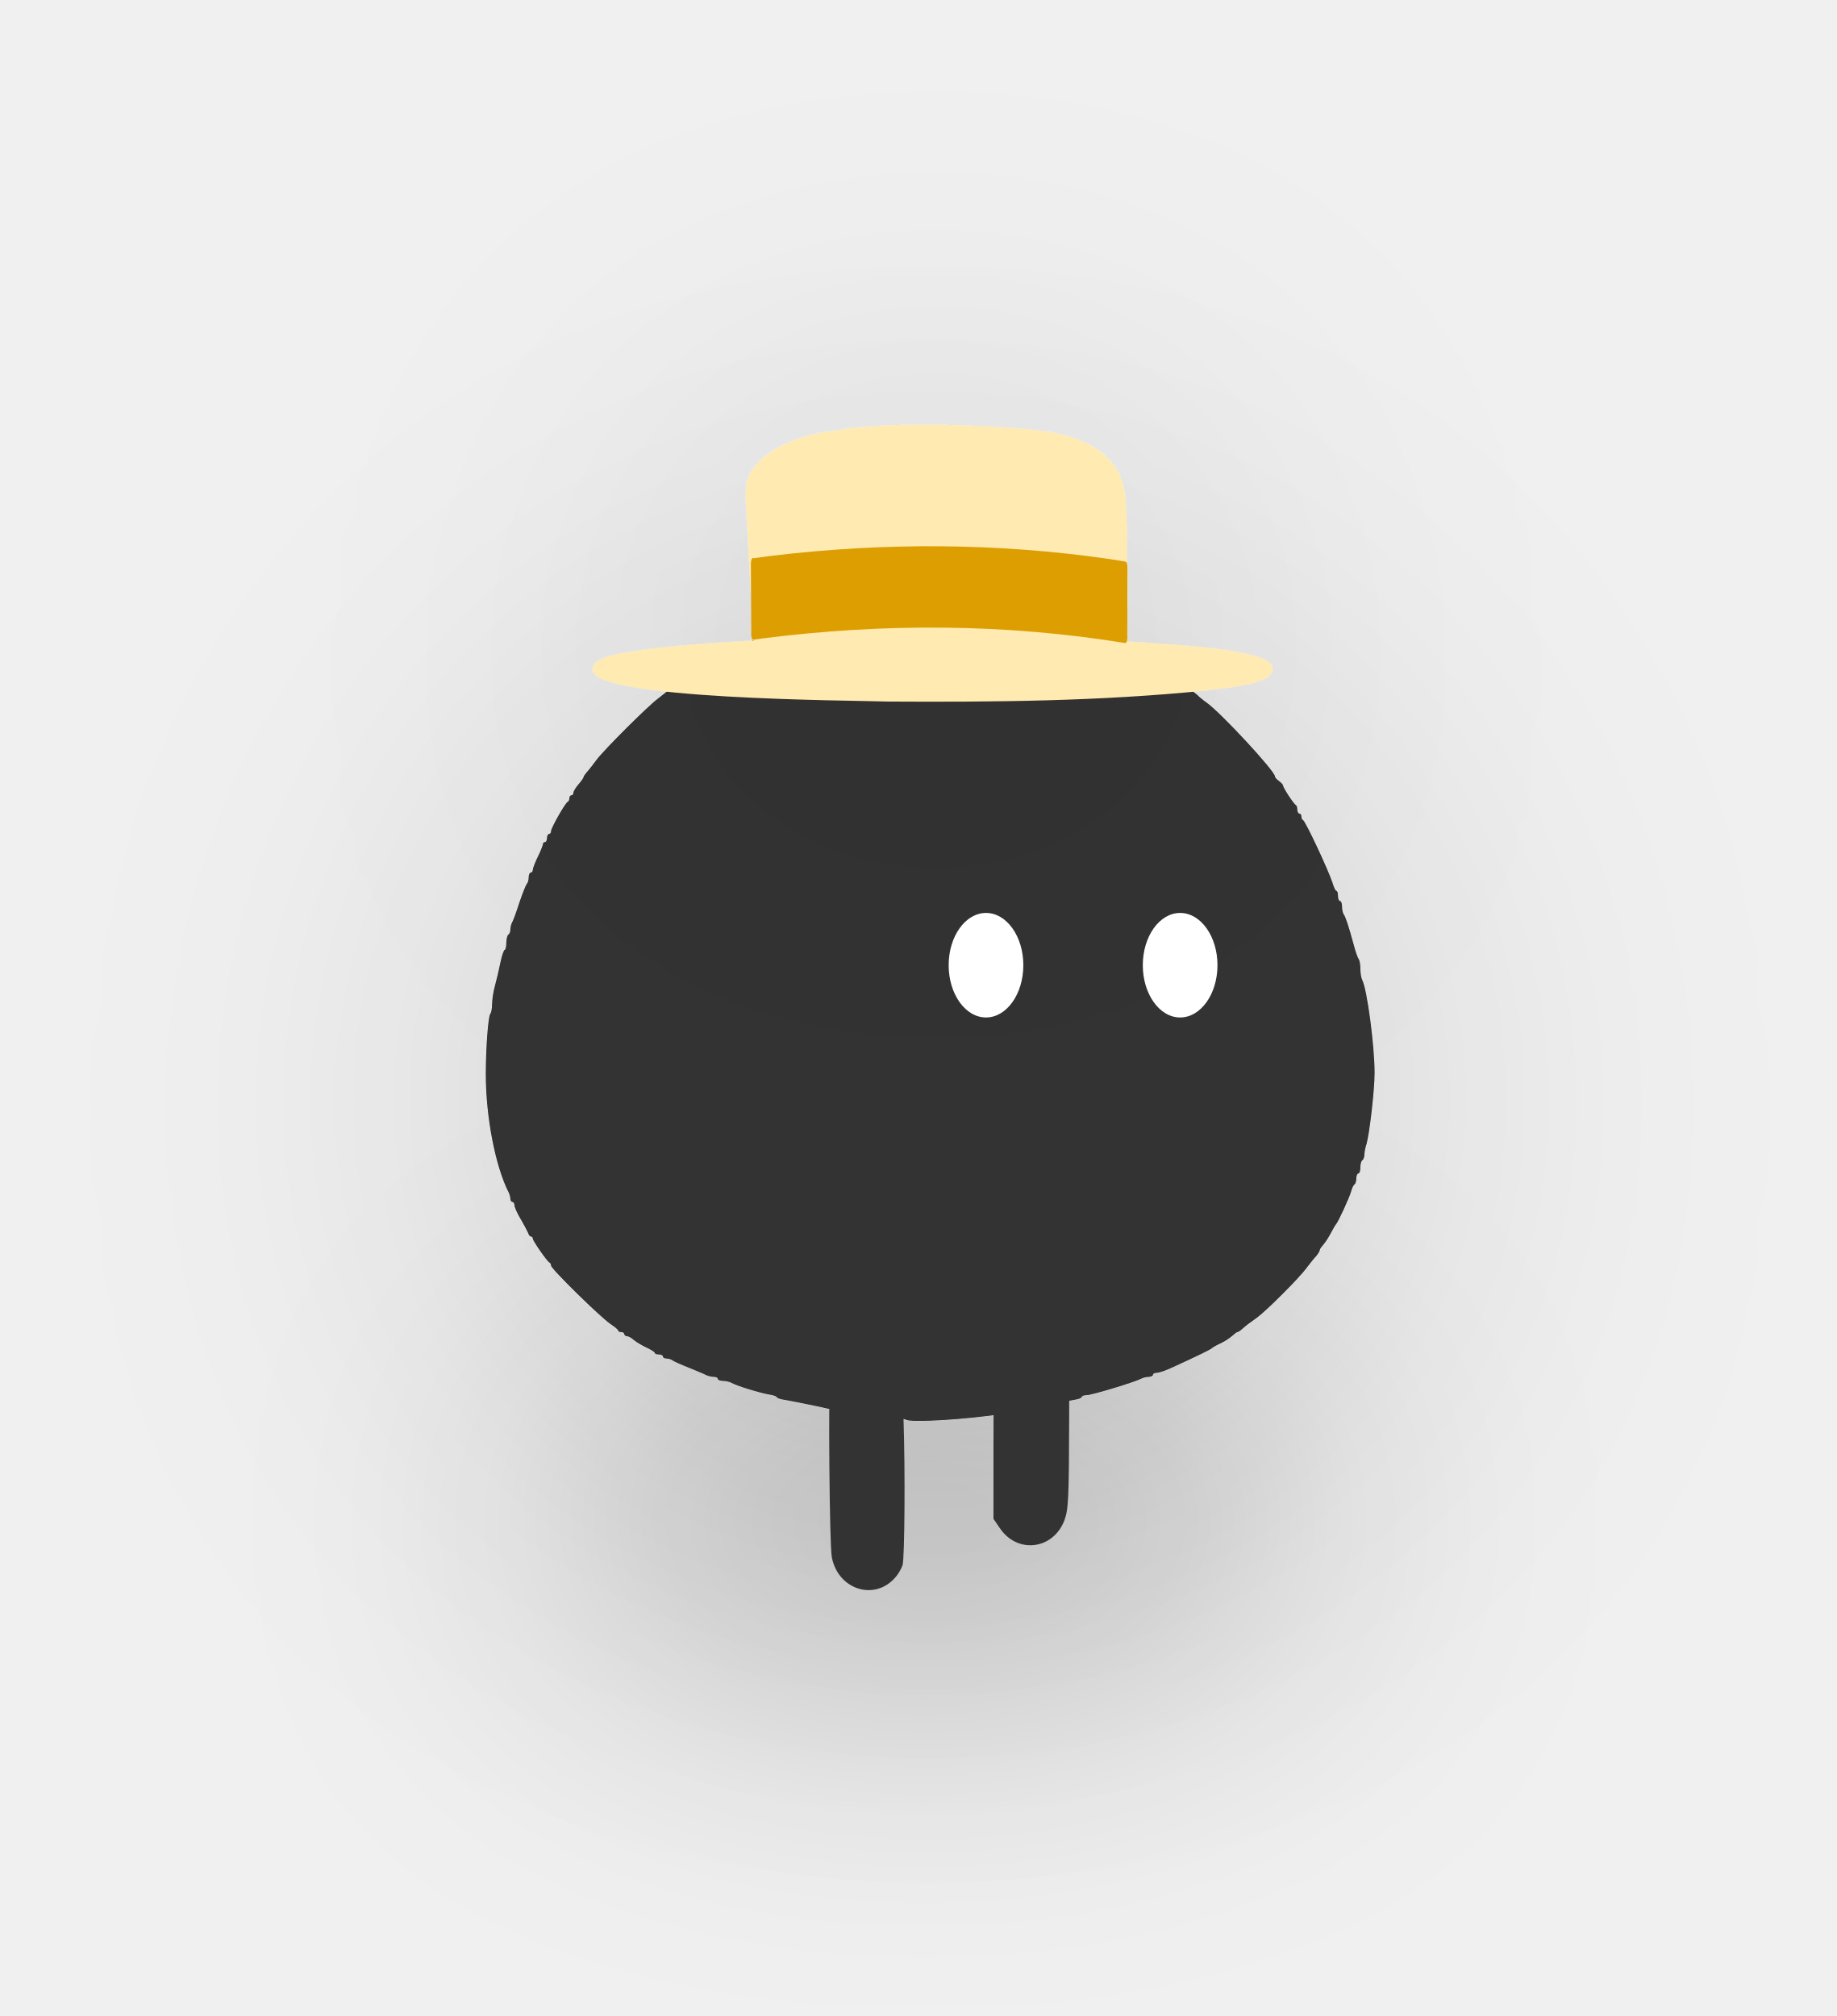
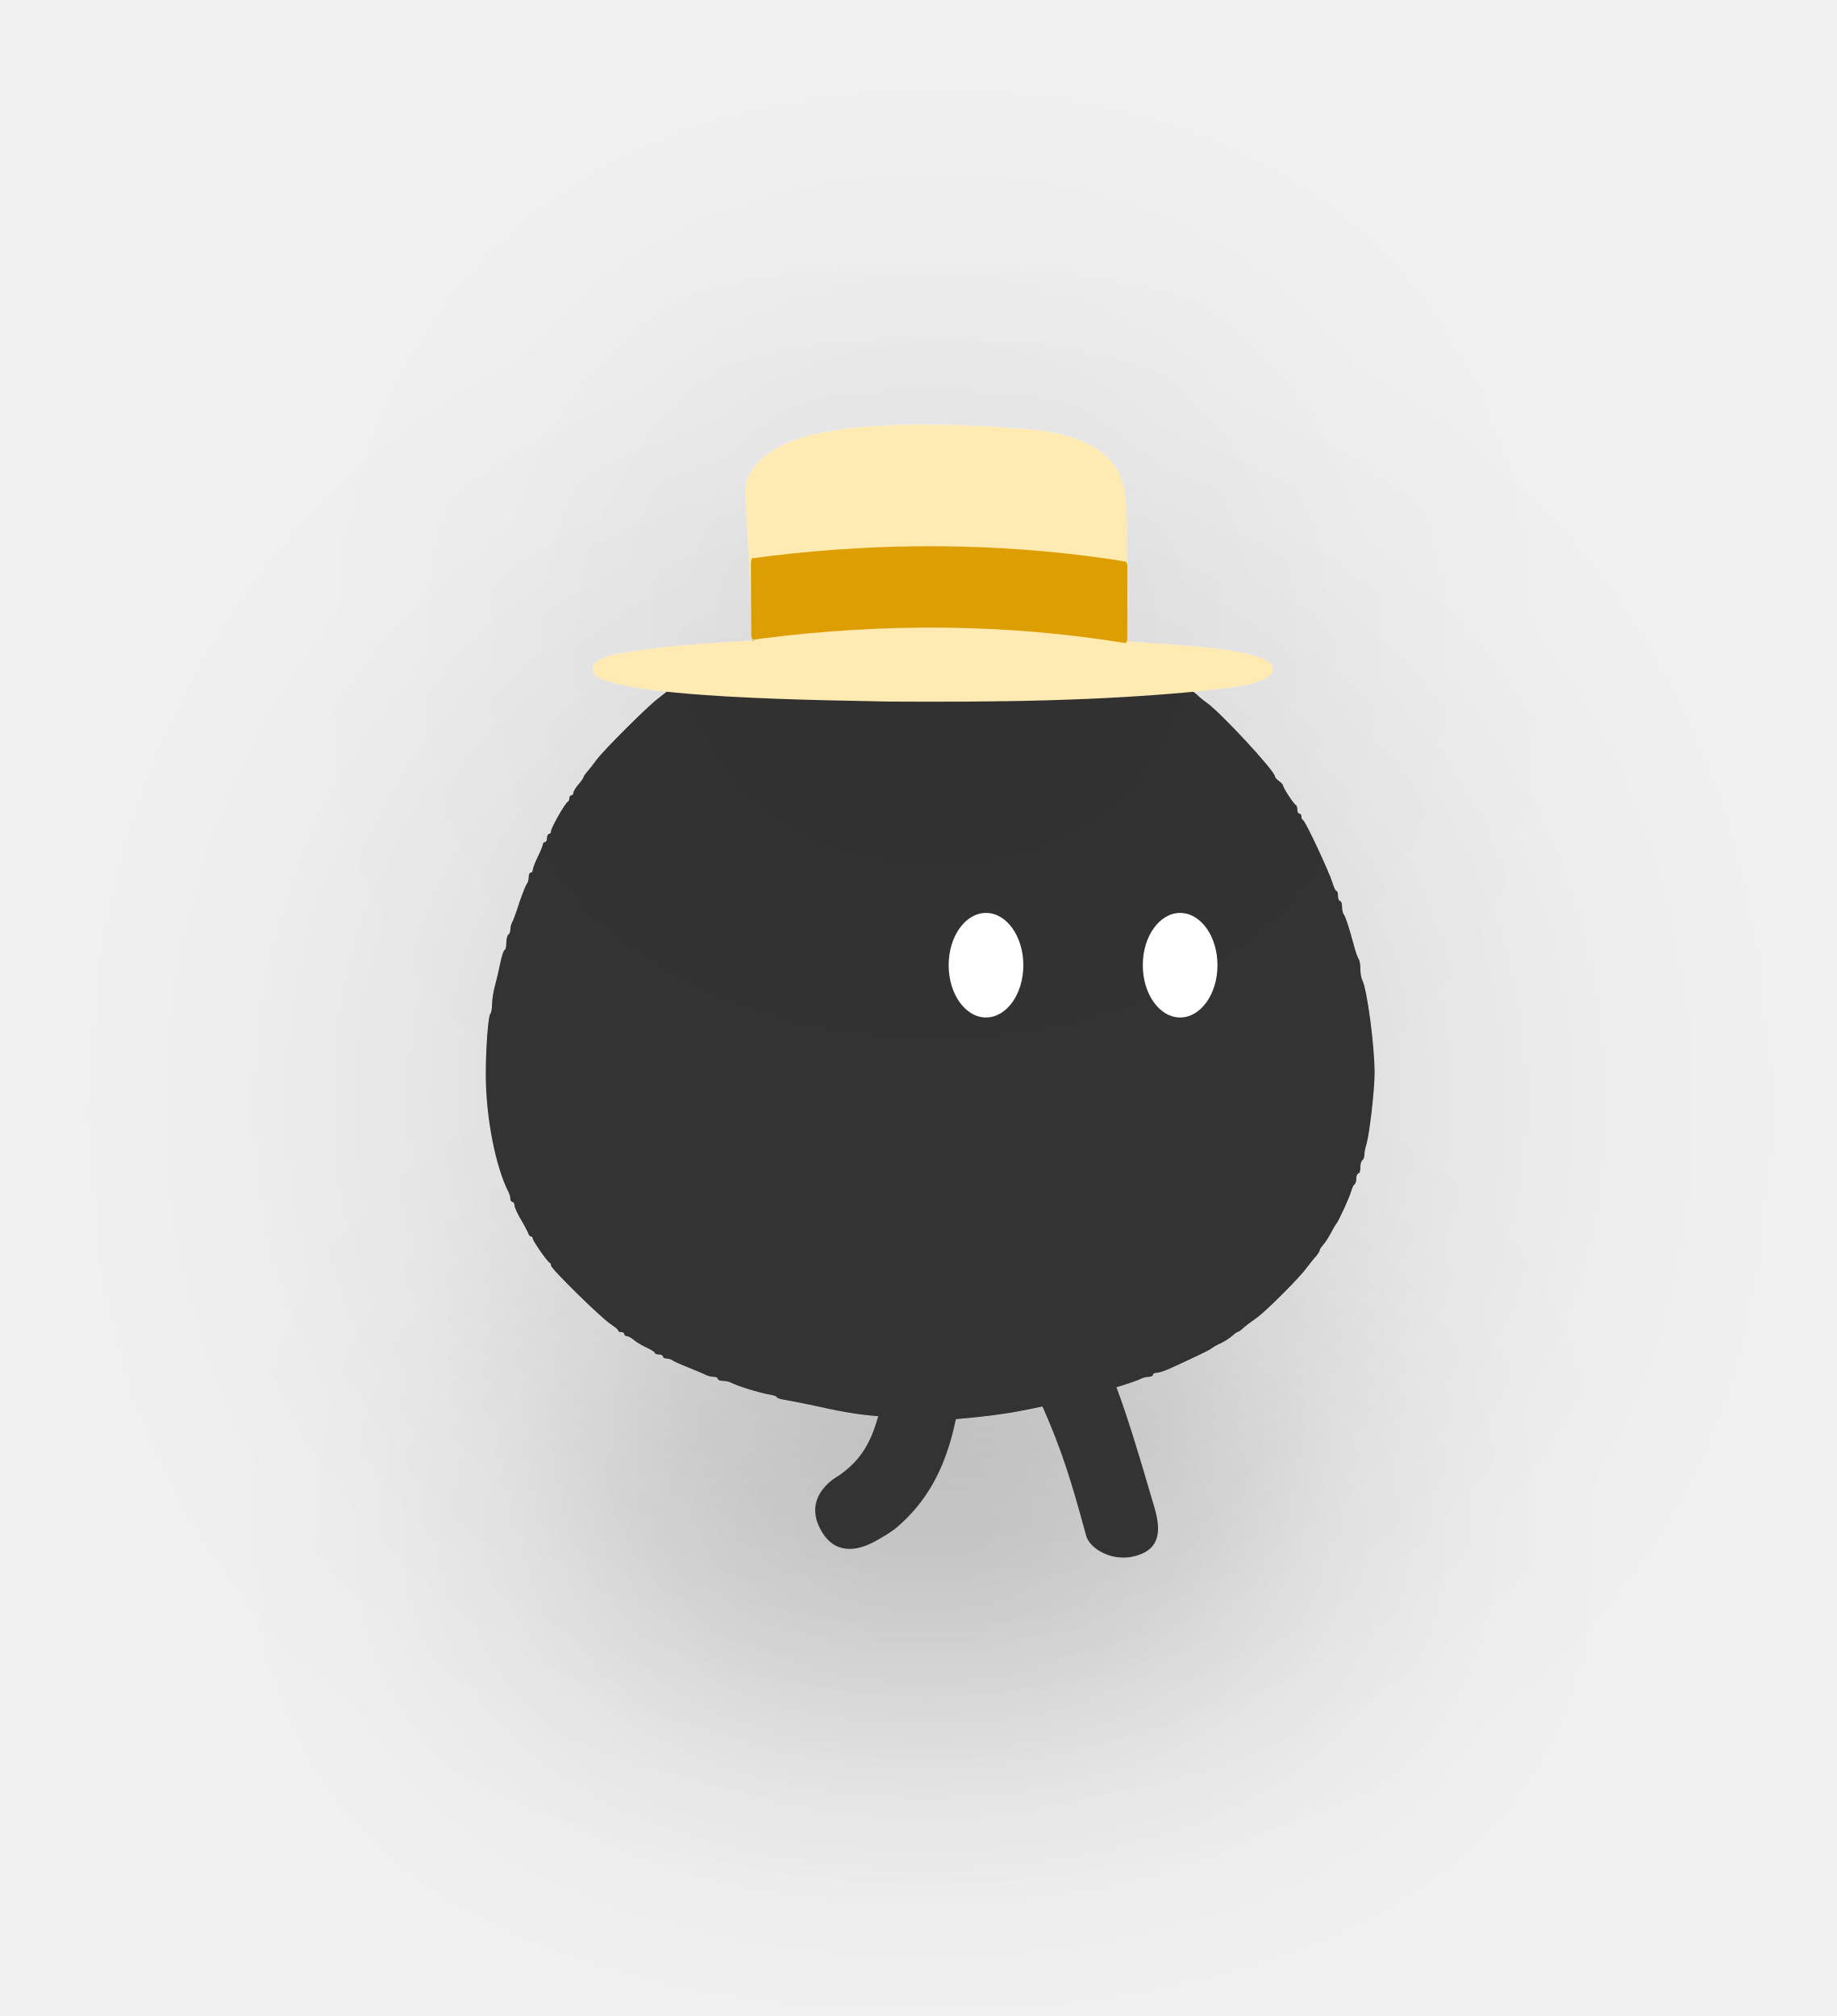
<svg xmlns="http://www.w3.org/2000/svg" width="123" height="135" viewBox="0 0 123 135" fill="none">
  <g opacity="0.2" filter="url(#filter0_f_489_13288)">
    <ellipse cx="61.968" cy="101.849" rx="26.442" ry="11.435" fill="black" />
  </g>
  <g filter="url(#filter1_d_489_13288)">
    <path d="M60.389 40.466C58.237 40.602 57.161 40.725 56.848 40.861C56.698 40.929 56.399 41.011 56.167 41.038C55.949 41.079 55.173 41.27 54.465 41.461C53.757 41.665 53.008 41.869 52.803 41.91C52.586 41.951 52.422 42.032 52.422 42.1C52.422 42.169 52.3 42.223 52.15 42.223C52 42.223 51.768 42.278 51.632 42.346C51.51 42.414 51.156 42.577 50.856 42.7C49.848 43.122 47.233 44.456 47.002 44.674C46.879 44.783 46.607 44.96 46.416 45.056C46.226 45.165 45.885 45.396 45.681 45.573C45.477 45.75 45.259 45.9 45.204 45.9C45.163 45.9 45 46.009 44.85 46.132C44.714 46.268 44.346 46.554 44.047 46.785C43.325 47.33 40.465 50.19 39.948 50.871C39.73 51.17 39.444 51.538 39.321 51.674C39.185 51.824 39.076 51.987 39.076 52.028C39.076 52.083 38.926 52.301 38.736 52.519C38.545 52.736 38.395 52.995 38.395 53.077C38.395 53.172 38.341 53.254 38.259 53.254C38.191 53.254 38.123 53.336 38.123 53.445C38.123 53.553 38.082 53.663 38.014 53.69C37.85 53.758 36.897 55.433 36.897 55.651C36.897 55.76 36.843 55.841 36.761 55.841C36.693 55.841 36.625 55.964 36.625 56.114C36.625 56.264 36.57 56.386 36.489 56.386C36.42 56.386 36.352 56.454 36.352 56.522C36.352 56.604 36.203 56.972 36.012 57.367C35.821 57.748 35.672 58.157 35.672 58.252C35.672 58.347 35.617 58.429 35.535 58.429C35.467 58.429 35.399 58.565 35.399 58.742C35.399 58.919 35.345 59.11 35.277 59.178C35.209 59.26 34.991 59.804 34.786 60.404C34.596 61.003 34.378 61.602 34.31 61.724C34.228 61.861 34.173 62.092 34.173 62.228C34.173 62.378 34.119 62.542 34.037 62.583C33.969 62.623 33.901 62.882 33.901 63.141C33.901 63.4 33.847 63.604 33.792 63.604C33.738 63.604 33.602 63.985 33.506 64.448C33.411 64.925 33.248 65.619 33.139 66.014C33.03 66.396 32.948 66.954 32.948 67.24C32.948 67.526 32.893 67.826 32.825 67.894C32.689 68.043 32.526 70.222 32.526 71.911C32.526 74.798 33.166 78.094 34.051 79.837C34.119 79.973 34.173 80.177 34.173 80.286C34.173 80.395 34.242 80.491 34.31 80.491C34.391 80.491 34.446 80.6 34.446 80.722C34.459 80.858 34.636 81.267 34.868 81.648C35.086 82.016 35.304 82.438 35.358 82.561C35.399 82.697 35.481 82.806 35.549 82.806C35.617 82.806 35.672 82.86 35.672 82.942C35.672 83.092 36.638 84.481 36.788 84.549C36.856 84.576 36.897 84.671 36.897 84.753C36.897 84.971 40.22 88.226 40.874 88.662C41.16 88.852 41.391 89.043 41.391 89.097C41.391 89.165 41.486 89.206 41.596 89.206C41.704 89.206 41.8 89.261 41.8 89.343C41.8 89.411 41.882 89.479 41.977 89.479C42.072 89.479 42.276 89.588 42.426 89.724C42.562 89.846 42.944 90.078 43.257 90.228C43.584 90.377 43.843 90.541 43.843 90.595C43.843 90.663 43.965 90.704 44.115 90.704C44.265 90.704 44.387 90.759 44.387 90.841C44.387 90.909 44.496 90.977 44.632 90.977C44.769 90.977 44.932 91.031 45.014 91.086C45.082 91.154 45.572 91.372 46.09 91.576C46.621 91.794 47.152 92.012 47.274 92.08C47.41 92.148 47.642 92.202 47.792 92.202C47.942 92.202 48.064 92.257 48.064 92.338C48.064 92.407 48.214 92.475 48.405 92.475C48.595 92.475 48.854 92.529 48.99 92.611C49.331 92.802 50.91 93.292 51.51 93.387C51.782 93.428 52.014 93.51 52.014 93.564C52.014 93.619 52.245 93.7 52.531 93.741C52.803 93.782 53.77 93.973 54.669 94.163C56.644 94.613 57.856 94.79 59.299 94.871C59.898 94.912 60.511 94.994 60.675 95.076C61.083 95.28 64.678 95.062 67.266 94.667C68.151 94.545 69.853 94.191 70.875 93.945C71.174 93.877 71.651 93.782 71.937 93.741C72.21 93.7 72.441 93.619 72.441 93.55C72.441 93.482 72.591 93.428 72.768 93.428C73.108 93.428 75.995 92.556 76.418 92.325C76.554 92.257 76.785 92.202 76.935 92.202C77.085 92.202 77.207 92.134 77.207 92.066C77.207 91.984 77.33 91.93 77.48 91.93C77.63 91.93 78.106 91.766 78.528 91.562C80.231 90.786 81.089 90.364 81.157 90.282C81.198 90.241 81.443 90.091 81.715 89.969C81.987 89.846 82.341 89.615 82.491 89.479C82.655 89.329 82.818 89.206 82.859 89.206C82.913 89.206 83.036 89.125 83.131 89.043C83.431 88.77 83.635 88.621 84.153 88.253C84.766 87.817 86.972 85.625 87.489 84.916C87.721 84.617 88.007 84.249 88.143 84.113C88.266 83.963 88.374 83.786 88.374 83.732C88.374 83.664 88.483 83.5 88.62 83.35C88.742 83.214 88.974 82.86 89.123 82.574C89.273 82.288 89.423 82.029 89.464 81.989C89.6 81.866 90.39 80.15 90.485 79.769C90.54 79.564 90.635 79.36 90.703 79.319C90.771 79.278 90.826 79.102 90.826 78.911C90.826 78.734 90.894 78.584 90.962 78.584C91.044 78.584 91.098 78.407 91.098 78.189C91.098 77.957 91.153 77.74 91.234 77.699C91.302 77.658 91.37 77.481 91.37 77.331C91.37 77.168 91.425 76.855 91.507 76.623C91.711 75.928 92.051 73.001 92.051 71.843C92.051 70.032 91.547 66.219 91.221 65.619C91.153 65.483 91.098 65.143 91.098 64.857C91.098 64.571 91.044 64.285 90.975 64.203C90.921 64.135 90.758 63.685 90.635 63.195C90.308 61.997 90.104 61.384 89.981 61.221C89.927 61.153 89.872 60.921 89.872 60.717C89.872 60.513 89.818 60.335 89.736 60.335C89.668 60.335 89.6 60.186 89.6 59.995C89.6 59.804 89.559 59.654 89.491 59.654C89.437 59.654 89.314 59.409 89.232 59.11C88.946 58.238 87.421 54.983 87.258 54.915C87.19 54.888 87.149 54.779 87.149 54.67C87.149 54.561 87.094 54.48 87.013 54.48C86.945 54.48 86.876 54.357 86.876 54.221C86.876 54.071 86.836 53.935 86.781 53.908C86.645 53.853 85.923 52.75 85.923 52.6C85.923 52.546 85.801 52.41 85.651 52.301C85.501 52.192 85.378 52.056 85.378 51.987C85.378 51.633 81.783 47.752 80.816 47.058C80.598 46.908 80.299 46.663 80.149 46.513C79.986 46.363 79.482 45.995 79.019 45.696C78.542 45.396 78.161 45.11 78.161 45.042C78.161 44.988 78.093 44.947 78.011 44.947C77.929 44.947 77.698 44.838 77.507 44.688C77.194 44.47 76.567 44.13 75.097 43.353C74.947 43.272 74.429 43.04 73.939 42.836C73.449 42.632 72.945 42.414 72.822 42.346C72.686 42.278 72.482 42.223 72.373 42.223C72.264 42.223 72.169 42.155 72.169 42.087C72.169 42.005 71.992 41.951 71.787 41.951C71.583 41.951 71.352 41.896 71.27 41.828C71.202 41.774 70.684 41.61 70.126 41.474C69.567 41.352 68.996 41.188 68.873 41.12C68.737 41.052 68.41 40.997 68.151 40.997C67.892 40.997 67.675 40.929 67.675 40.861C67.675 40.779 67.348 40.725 66.966 40.725C66.572 40.725 66.027 40.671 65.768 40.602C65.101 40.425 62.173 40.357 60.389 40.466Z" fill="#333333" />
  </g>
  <g filter="url(#filter2_d_489_13288)">
    <mask id="mask0_489_13288" style="mask-type:luminance" maskUnits="userSpaceOnUse" x="39" y="28" width="47" height="20">
      <path d="M39.526 28.414H85.493V47.033H39.526V28.414Z" fill="white" />
    </mask>
    <g mask="url(#mask0_489_13288)">
      <path d="M74.594 35.551C74.596 35.535 74.598 35.518 74.601 35.501C74.598 35.518 74.596 35.535 74.594 35.551ZM85.21 44.702C85.48 45.898 81.613 46.088 80.778 46.239C73.696 46.96 66.562 47.02 59.449 46.979C57.202 46.896 39.539 46.864 39.685 44.84C39.686 44.839 39.687 44.839 39.687 44.839C39.629 43.826 42.338 43.659 43.095 43.507C44.441 43.326 45.793 43.205 47.147 43.103C48.251 43.022 49.356 42.953 50.461 42.899C50.416 42.072 50.368 41.246 50.321 40.419C50.263 39.379 50.205 38.339 50.147 37.299C50.089 36.27 50.032 35.24 49.974 34.21C49.954 33.843 49.934 33.475 49.913 33.107C49.91 33.057 49.916 33.009 49.931 32.964C49.928 32.877 49.929 32.79 49.934 32.703C49.967 32.014 50.352 31.405 50.822 30.923C51.814 29.906 53.201 29.404 54.553 29.07C55.105 28.945 55.665 28.861 56.227 28.798C56.285 28.774 56.345 28.763 56.406 28.753C56.485 28.74 56.565 28.728 56.644 28.717C56.786 28.698 56.927 28.68 57.069 28.664C57.347 28.632 57.625 28.605 57.904 28.585C58.471 28.544 59.038 28.509 59.606 28.484C60.187 28.458 60.767 28.438 61.348 28.433C61.94 28.428 62.532 28.435 63.124 28.447C63.694 28.458 64.262 28.482 64.831 28.504C65.387 28.526 65.943 28.542 66.499 28.575C67.056 28.608 67.613 28.654 68.17 28.699C68.421 28.719 68.672 28.737 68.923 28.758C68.924 28.758 68.924 28.758 68.924 28.758C68.99 28.756 69.059 28.766 69.125 28.776C69.253 28.789 69.381 28.802 69.508 28.818C69.54 28.822 69.578 28.824 69.61 28.832C69.621 28.835 69.631 28.837 69.642 28.84C69.884 28.87 70.126 28.9 70.367 28.942C71.756 29.2 73.393 29.752 74.338 30.85C75.216 31.772 75.388 33.054 75.426 34.276C75.428 34.55 75.44 34.823 75.441 35.097C75.457 35.142 75.465 35.191 75.465 35.241C75.465 35.249 75.465 35.257 75.465 35.266C75.465 35.266 75.465 35.266 75.465 35.266C75.465 36.255 75.462 37.245 75.46 38.235C75.459 39.297 75.456 40.36 75.455 41.423C75.454 41.932 75.453 42.442 75.452 42.952C75.708 42.966 75.964 42.983 76.219 42.999C77.606 43.151 85.045 43.367 85.21 44.702Z" fill="#FFEAB2" />
    </g>
    <mask id="mask1_489_13288" style="mask-type:luminance" maskUnits="userSpaceOnUse" x="50" y="36" width="26" height="8">
      <path d="M50.268 36.282H75.523V43.104H50.268V36.282Z" fill="white" />
    </mask>
    <g mask="url(#mask1_489_13288)">
      <path d="M75.502 38.013C75.502 38.55 75.498 39.086 75.496 39.622C75.494 40.328 75.491 41.034 75.489 41.74C75.488 41.982 75.487 42.225 75.486 42.468V42.469C75.486 42.475 75.486 42.481 75.486 42.487C75.486 42.487 75.486 42.488 75.486 42.488C75.486 42.492 75.486 42.495 75.486 42.498C75.486 42.513 75.486 42.527 75.486 42.541C75.51 42.773 75.469 43.065 75.355 43.061C67.281 41.752 59.184 41.725 51.108 42.745C50.885 42.776 50.663 42.808 50.441 42.841C50.368 42.851 50.304 42.693 50.299 42.472C50.297 42.421 50.3 42.37 50.305 42.323C50.302 41.98 50.302 41.636 50.3 41.294C50.296 40.553 50.292 39.812 50.289 39.072C50.286 38.653 50.285 38.234 50.282 37.815C50.282 37.809 50.282 37.804 50.282 37.798C50.282 37.792 50.282 37.787 50.282 37.78C50.281 37.563 50.333 37.373 50.408 37.362C50.425 37.359 50.443 37.368 50.459 37.386C50.893 37.329 51.327 37.258 51.762 37.208C59.252 36.322 66.755 36.351 74.242 37.427C74.612 37.486 74.982 37.542 75.352 37.608C75.356 37.609 75.36 37.611 75.364 37.613C75.366 37.612 75.368 37.612 75.37 37.612C75.442 37.613 75.502 37.796 75.502 38.013Z" fill="#DC9E00" />
    </g>
  </g>
  <ellipse cx="66.026" cy="64.634" rx="2.5" ry="3.5" fill="white" />
  <ellipse cx="79.026" cy="64.634" rx="2.5" ry="3.5" fill="white" />
-   <path d="M57.247 90.573C57.021 90.648 56.618 90.9 56.354 91.114C55.511 91.818 55.499 91.994 55.537 98.133C55.562 101.277 55.625 103.843 55.7 104.271C56.115 106.46 58.581 107.239 59.964 105.617C60.178 105.378 60.379 105 60.442 104.799C60.581 104.246 60.618 98.46 60.505 95.101C60.417 92.284 60.405 92.195 60.09 91.692C59.725 91.114 59.273 90.762 58.631 90.548C58.103 90.359 57.801 90.372 57.247 90.573Z" fill="#333333" />
-   <path d="M68.35 87.571C67.821 87.797 67.18 88.363 66.953 88.803C66.651 89.395 66.526 91.634 66.526 96.841V101.709L66.941 102.313C68.111 104.074 70.526 103.785 71.28 101.797C71.544 101.08 71.582 100.351 71.595 94.917C71.62 89.52 71.607 89.47 71.331 88.879C70.777 87.709 69.406 87.105 68.35 87.571Z" fill="#333333" />
+   <path d="M70.798 86.337C69.864 86.839 69.306 87.135 68.078 87.777C67.473 88.096 66.971 88.359 66.962 88.363C66.952 88.373 67.271 89.006 67.67 89.775C68.064 90.549 68.467 91.337 68.556 91.529C68.65 91.721 68.884 92.209 69.076 92.612C69.489 93.47 69.555 93.606 69.897 94.39C71.023 96.969 71.675 98.91 72.725 102.817C72.973 103.74 74.517 104.612 76.017 104.199C77.359 103.838 77.899 102.948 77.31 100.967C76.564 98.458 75.257 93.794 74.076 91.224C73.555 90.089 71.501 85.995 71.454 86C71.44 86 71.145 86.15 70.798 86.337Z" fill="#333333" />
+   <path d="M62.887 87.513C61.896 87.488 60.758 87.456 60.356 87.441L59.631 87.421L59.617 87.633C59.61 87.751 59.588 88.242 59.569 88.725C59.549 89.207 59.508 89.914 59.481 90.305C59.45 90.69 59.421 91.094 59.416 91.199C59.378 91.787 59.131 93.487 58.996 94.077C58.454 96.496 57.687 97.773 56.133 98.838C56.133 98.838 53.883 100.011 54.814 102.147C55.555 103.849 56.953 104.114 58.581 103.222C59.168 102.9 59.722 102.569 60.114 102.229C62.773 99.913 64.057 96.76 64.522 91.422C64.627 90.197 64.748 87.632 64.705 87.577C64.698 87.566 63.878 87.538 62.887 87.513Z" fill="#333333" />
  <defs>
    <filter id="filter0_f_489_13288" x="14.526" y="69.414" width="94.885" height="64.87" filterUnits="userSpaceOnUse" color-interpolation-filters="sRGB">
      <feFlood flood-opacity="0" result="BackgroundImageFix" />
      <feBlend mode="normal" in="SourceGraphic" in2="BackgroundImageFix" result="shape" />
      <feGaussianBlur stdDeviation="10.5" result="effect1_foregroundBlur_489_13288" />
    </filter>
    <filter id="filter1_d_489_13288" x="0.526" y="12.414" width="123.526" height="118.74" filterUnits="userSpaceOnUse" color-interpolation-filters="sRGB">
      <feFlood flood-opacity="0" result="BackgroundImageFix" />
      <feColorMatrix in="SourceAlpha" type="matrix" values="0 0 0 0 0 0 0 0 0 0 0 0 0 0 0 0 0 0 127 0" result="hardAlpha" />
      <feOffset dy="4" />
      <feGaussianBlur stdDeviation="16" />
      <feComposite in2="hardAlpha" operator="out" />
      <feColorMatrix type="matrix" values="0 0 0 0 0 0 0 0 0 0 0 0 0 0 0 0 0 0 0.15 0" />
      <feBlend mode="normal" in2="BackgroundImageFix" result="effect1_dropShadow_489_13288" />
      <feBlend mode="normal" in="SourceGraphic" in2="effect1_dropShadow_489_13288" result="shape" />
    </filter>
    <filter id="filter2_d_489_13288" x="7.685" y="0.431" width="109.539" height="82.558" filterUnits="userSpaceOnUse" color-interpolation-filters="sRGB">
      <feFlood flood-opacity="0" result="BackgroundImageFix" />
      <feColorMatrix in="SourceAlpha" type="matrix" values="0 0 0 0 0 0 0 0 0 0 0 0 0 0 0 0 0 0 127 0" result="hardAlpha" />
      <feOffset dy="4" />
      <feGaussianBlur stdDeviation="16" />
      <feComposite in2="hardAlpha" operator="out" />
      <feColorMatrix type="matrix" values="0 0 0 0 0 0 0 0 0 0 0 0 0 0 0 0 0 0 0.15 0" />
      <feBlend mode="normal" in2="BackgroundImageFix" result="effect1_dropShadow_489_13288" />
      <feBlend mode="normal" in="SourceGraphic" in2="effect1_dropShadow_489_13288" result="shape" />
    </filter>
  </defs>
</svg>
